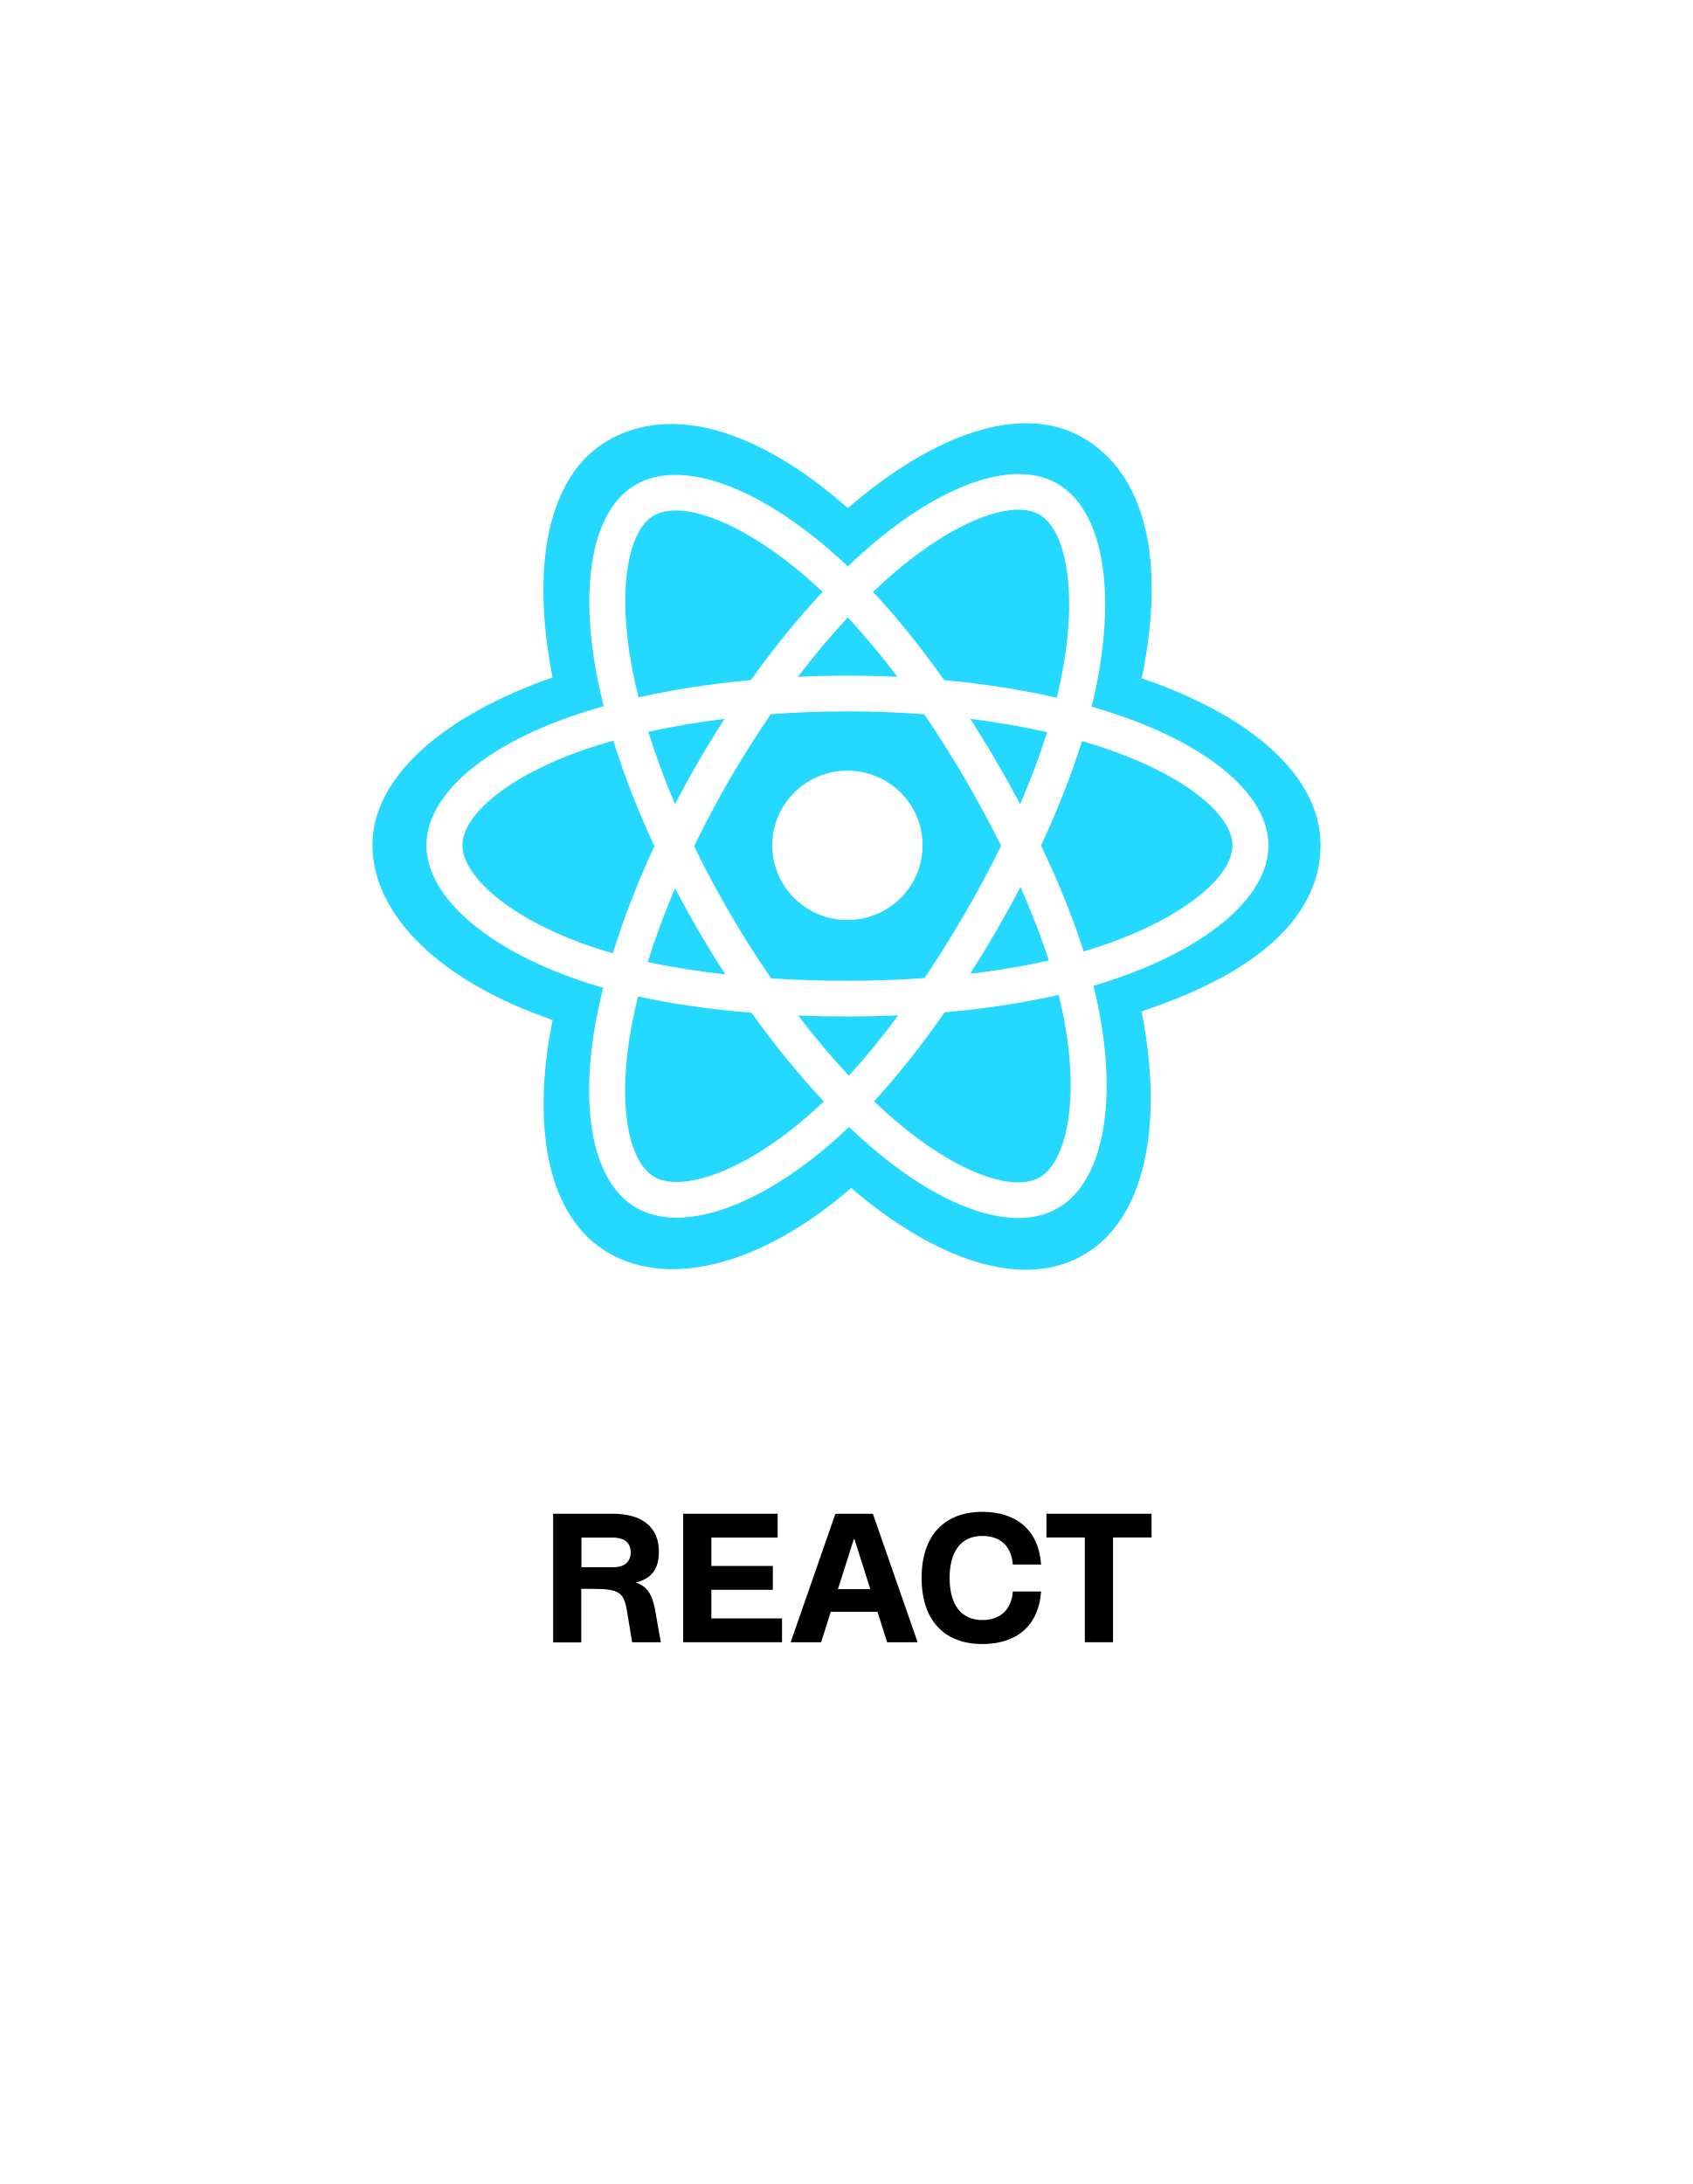
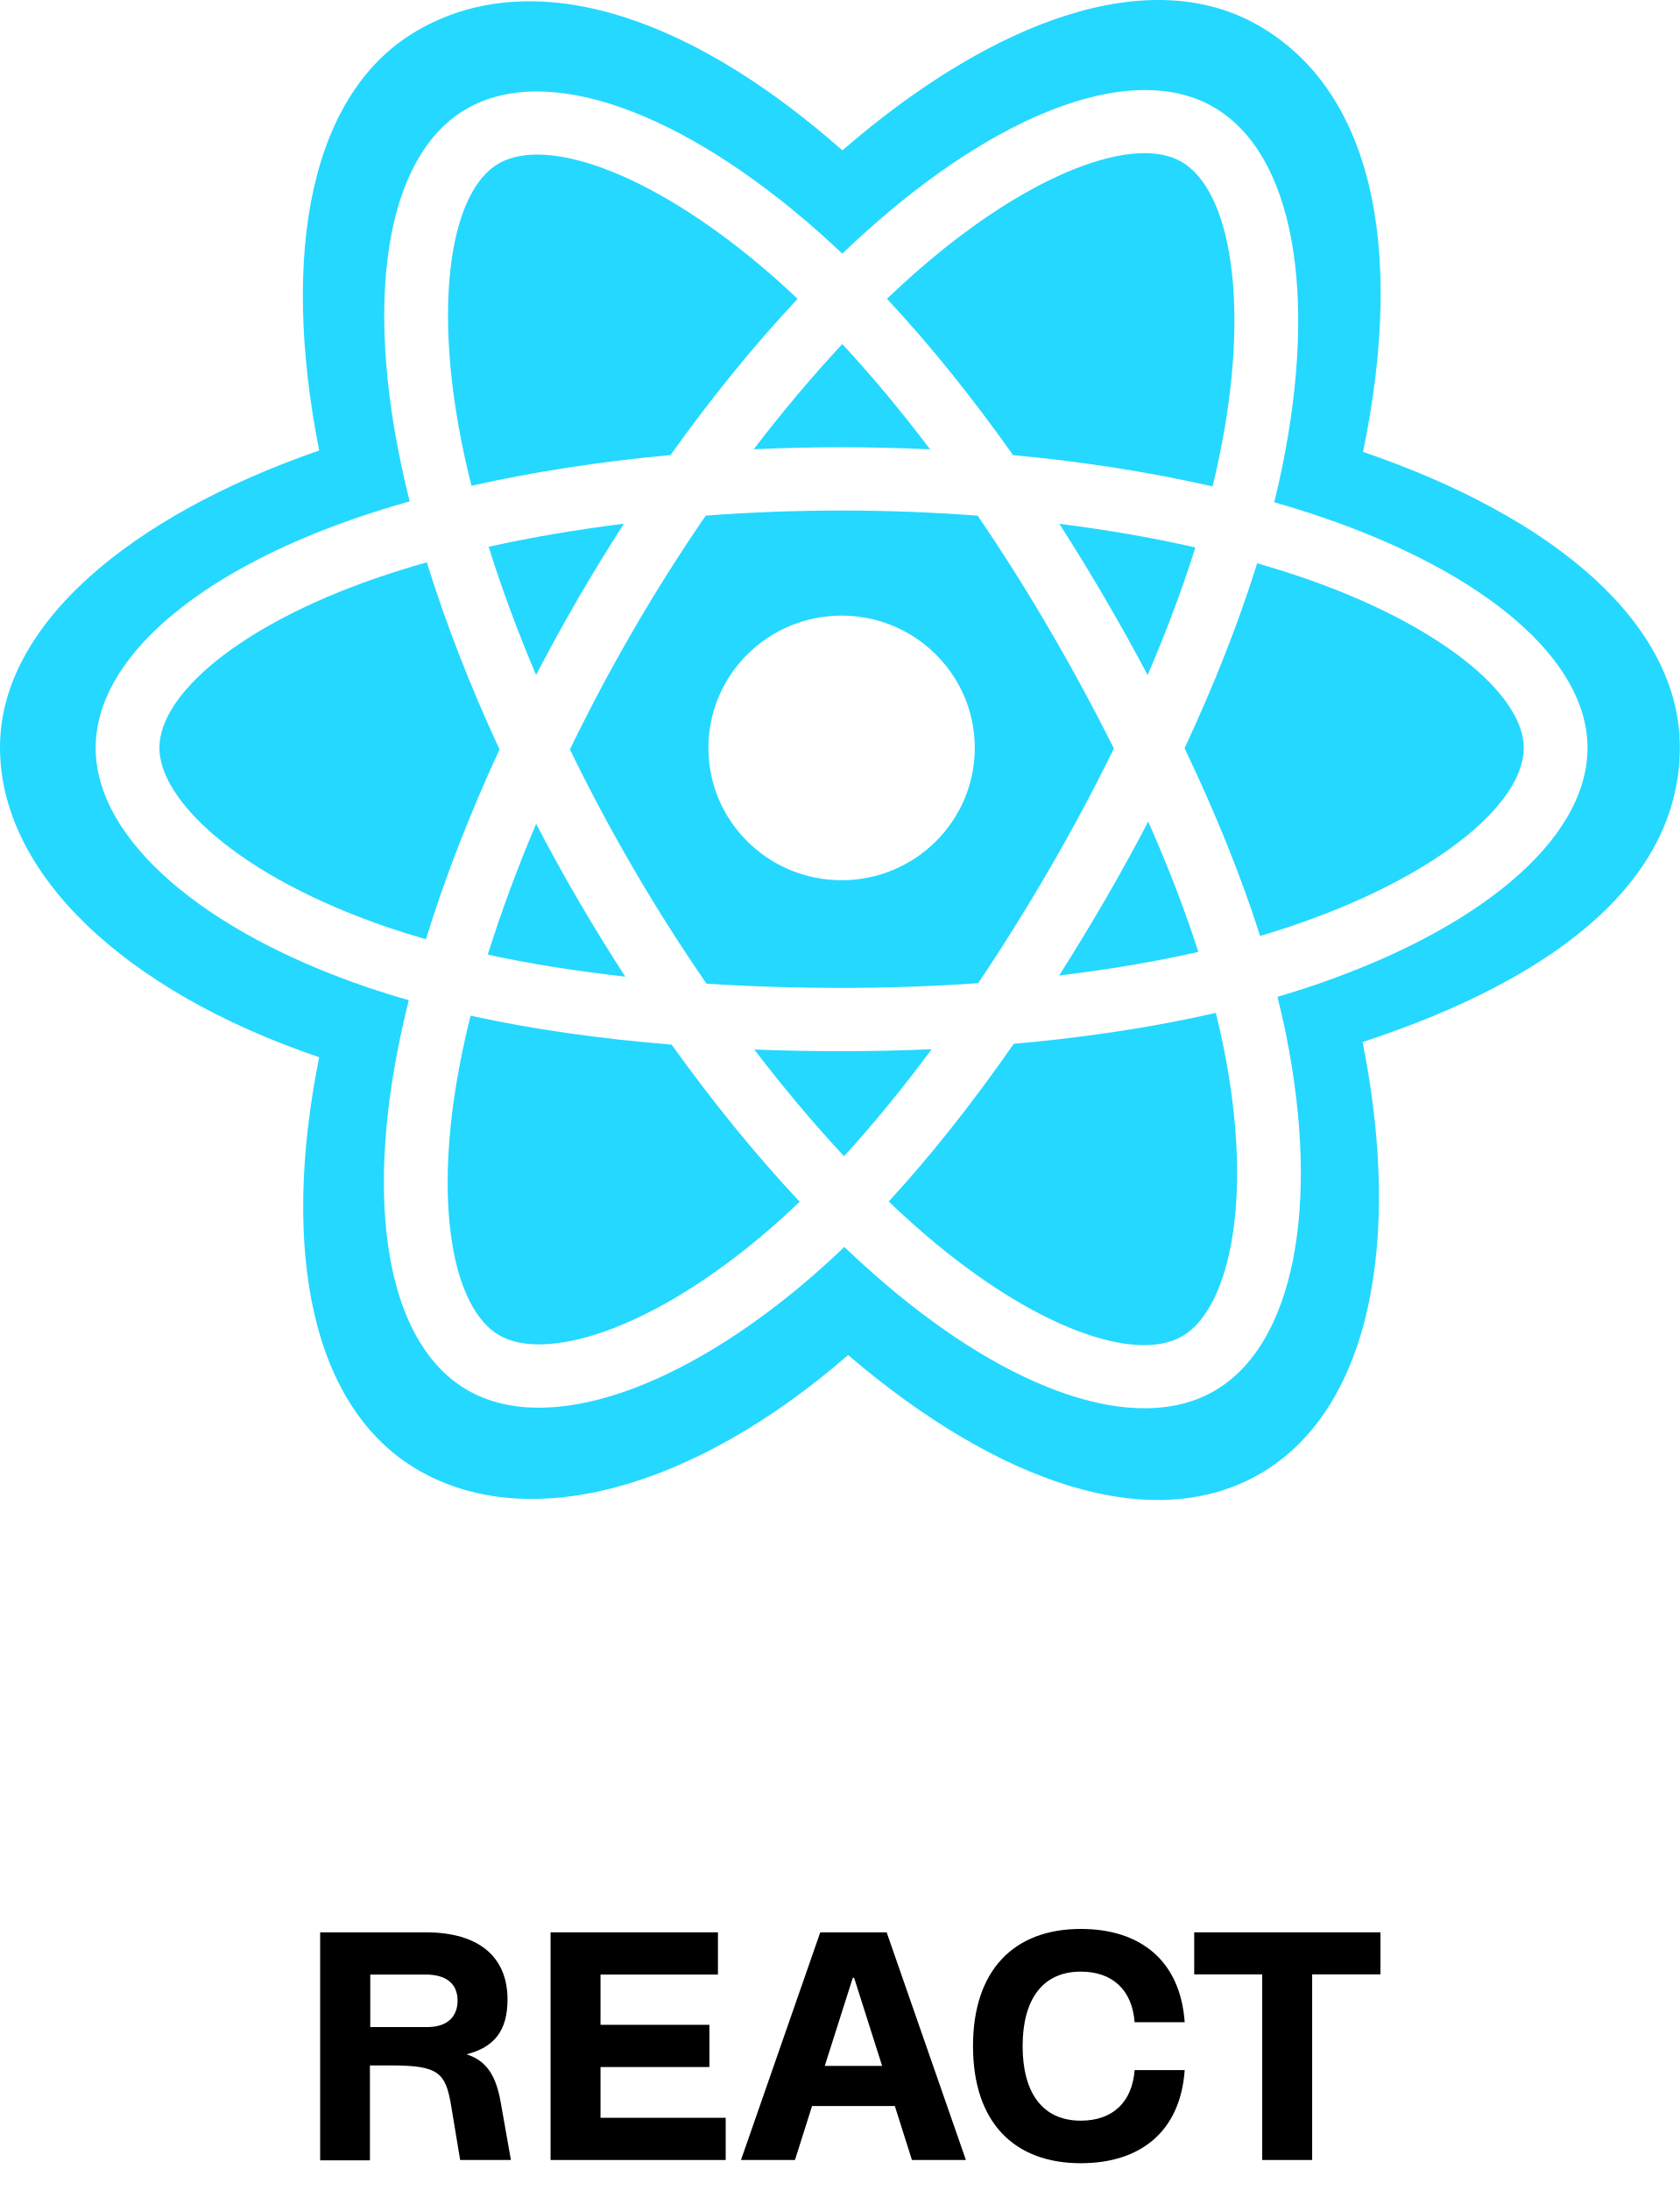
- <svg xmlns="http://www.w3.org/2000/svg" width="100" height="129" viewBox="0 0 100 129" fill="none">
-   <path d="M38.694 95.088C38.544 94.234 38.253 93.697 37.55 93.477C38.468 93.246 38.919 92.698 38.919 91.65C38.919 90.249 37.99 89.411 36.191 89.411H32.673V97.011H34.333V93.847H34.998C36.615 93.847 36.857 94.067 37.045 95.222L37.34 97H39.032L38.694 95.088ZM34.343 90.818H36.185C36.905 90.818 37.254 91.146 37.254 91.688C37.254 92.198 36.938 92.569 36.245 92.569H34.343V90.818Z" fill="black" />
-   <path d="M40.353 97H46.192V95.593H42.019V93.901H45.649V92.494H42.019V90.818H45.934V89.411H40.353V97Z" fill="black" />
-   <path d="M52.401 97H54.2L51.558 89.411H49.345L46.702 97H48.502L49.071 95.201H51.831L52.401 97ZM49.495 93.863L50.43 90.925H50.473L51.407 93.863H49.495Z" fill="black" />
-   <path d="M58.03 97.107C60.017 97.107 61.349 96.055 61.494 94.003H59.824C59.743 95.077 59.088 95.689 58.03 95.689C56.73 95.689 56.091 94.728 56.091 93.203C56.091 91.683 56.73 90.721 58.03 90.721C59.088 90.721 59.743 91.333 59.824 92.408H61.494C61.349 90.356 60.017 89.298 58.03 89.298C55.801 89.298 54.437 90.673 54.437 93.203C54.437 95.738 55.801 97.107 58.03 97.107Z" fill="black" />
-   <path d="M64.078 97H65.743V90.812H68.02V89.411H61.811V90.812H64.078V97Z" fill="black" />
-   <path d="M64.843 55.938C64.571 56.027 64.292 56.114 64.008 56.197C63.378 54.219 62.529 52.114 61.489 49.941C62.481 47.818 63.298 45.741 63.91 43.775C64.418 43.922 64.912 44.076 65.388 44.238C69.99 45.812 72.797 48.138 72.797 49.93C72.797 51.839 69.765 54.318 64.843 55.938Z" fill="#24D8FF" />
-   <path d="M62.8 59.957C63.298 62.454 63.369 64.711 63.039 66.476C62.743 68.061 62.148 69.118 61.411 69.542C59.844 70.443 56.492 69.272 52.877 66.183C52.463 65.829 52.045 65.45 51.627 65.05C53.028 63.528 54.429 61.759 55.795 59.794C58.2 59.582 60.471 59.235 62.531 58.763C62.632 59.169 62.723 59.568 62.8 59.957Z" fill="#24D8FF" />
-   <path d="M42.144 69.386C40.613 69.923 39.393 69.938 38.656 69.516C37.087 68.618 36.435 65.149 37.325 60.497C37.431 59.947 37.552 59.4 37.688 58.857C39.725 59.304 41.98 59.626 44.39 59.821C45.766 61.743 47.207 63.511 48.659 65.058C48.35 65.355 48.034 65.644 47.711 65.925C45.782 67.6 43.848 68.788 42.144 69.386Z" fill="#24D8FF" />
-   <path d="M34.97 55.926C32.545 55.103 30.543 54.033 29.17 52.866C27.936 51.817 27.314 50.775 27.314 49.93C27.314 48.132 30.013 45.838 34.516 44.279C35.082 44.084 35.652 43.906 36.228 43.744C36.851 45.754 37.667 47.856 38.652 49.981C37.654 52.139 36.826 54.274 36.198 56.308C35.786 56.191 35.376 56.063 34.97 55.926Z" fill="#24D8FF" />
-   <path d="M37.375 39.671C36.44 34.927 37.061 31.349 38.623 30.451C40.287 29.494 43.966 30.858 47.844 34.277C48.092 34.496 48.34 34.725 48.59 34.961C47.145 36.502 45.717 38.256 44.353 40.168C42.014 40.383 39.775 40.729 37.717 41.192C37.59 40.688 37.476 40.181 37.375 39.671Z" fill="#24D8FF" />
-   <path d="M58.828 44.931C58.341 44.097 57.837 43.274 57.315 42.461C58.902 42.66 60.422 42.925 61.85 43.248C61.421 44.612 60.887 46.039 60.258 47.501C59.799 46.635 59.322 45.778 58.828 44.931Z" fill="#24D8FF" />
-   <path d="M50.079 36.469C51.059 37.523 52.041 38.701 53.006 39.978C51.048 39.886 49.086 39.885 47.128 39.976C48.094 38.711 49.084 37.536 50.079 36.469Z" fill="#24D8FF" />
-   <path d="M41.275 44.946C40.787 45.786 40.319 46.638 39.871 47.5C39.252 46.042 38.723 44.61 38.291 43.226C39.71 42.911 41.223 42.653 42.799 42.457C42.272 43.275 41.763 44.104 41.275 44.946Z" fill="#24D8FF" />
-   <path d="M42.845 57.554C41.216 57.373 39.68 57.129 38.261 56.822C38.7 55.414 39.242 53.95 39.873 52.462C40.323 53.324 40.793 54.176 41.283 55.017C41.783 55.875 42.304 56.721 42.845 57.554Z" fill="#24D8FF" />
-   <path d="M50.138 63.54C49.131 62.461 48.127 61.268 47.146 59.984C48.098 60.021 49.069 60.04 50.056 60.04C51.069 60.04 52.071 60.017 53.058 59.974C52.089 61.281 51.111 62.476 50.138 63.54Z" fill="#24D8FF" />
-   <path d="M60.278 52.386C60.943 53.891 61.504 55.346 61.949 56.73C60.507 57.057 58.95 57.32 57.309 57.516C57.835 56.688 58.344 55.85 58.836 55.003C59.336 54.141 59.817 53.269 60.278 52.386Z" fill="#24D8FF" />
-   <path fill-rule="evenodd" clip-rule="evenodd" d="M56.996 53.949C56.242 55.248 55.447 56.523 54.61 57.772C53.134 57.876 51.609 57.93 50.056 57.93C48.508 57.93 47.002 57.882 45.553 57.789C44.694 56.544 43.883 55.267 43.122 53.96C42.364 52.661 41.657 51.334 41 49.981C41.655 48.628 42.361 47.3 43.116 45.999C43.871 44.699 44.675 43.427 45.527 42.187C47.006 42.076 48.523 42.018 50.056 42.018C51.596 42.018 53.114 42.077 54.593 42.189C55.436 43.427 56.235 44.694 56.989 45.988C57.747 47.286 58.462 48.607 59.133 49.951C58.468 51.308 57.755 52.642 56.996 53.949ZM54.496 49.93C54.496 47.495 52.508 45.52 50.056 45.52C47.603 45.52 45.615 47.495 45.615 49.93C45.615 52.366 47.603 54.341 50.056 54.341C52.508 54.341 54.496 52.366 54.496 49.93Z" fill="#24D8FF" />
-   <path d="M61.379 30.388C63.044 31.342 63.691 35.188 62.645 40.232C62.577 40.561 62.502 40.888 62.422 41.214C60.358 40.741 58.118 40.389 55.772 40.171C54.405 38.238 52.989 36.481 51.568 34.96C51.941 34.604 52.322 34.256 52.712 33.919C56.383 30.745 59.815 29.492 61.379 30.388Z" fill="#24D8FF" />
-   <path fill-rule="evenodd" clip-rule="evenodd" d="M32.64 60.241C26.13 58.031 22 54.11 22 49.91C22 45.824 26.349 42.195 32.64 40.017C31.336 33.397 32.356 28.062 35.931 26.007C39.639 23.875 44.751 25.311 50.082 30.011C55.206 25.582 60.369 23.796 63.947 25.846C67.659 27.971 68.878 33.083 67.44 40.063C73.863 42.259 78 45.808 78 49.91C78 54.165 74.207 57.508 67.425 59.735C68.761 66.438 67.648 72.032 63.988 74.136C60.427 76.183 55.324 74.485 50.274 70.169C45.093 74.667 39.635 76.119 35.972 74.021C32.407 71.98 31.34 66.74 32.64 60.241ZM64.479 41.742C65.017 41.896 65.55 42.063 66.08 42.243C71.451 44.08 74.922 46.956 74.922 49.93C74.922 53.032 71.213 56.065 65.511 57.941C65.21 58.04 64.901 58.135 64.586 58.227C64.699 58.676 64.799 59.116 64.885 59.547C66.01 65.194 65.144 69.834 62.476 71.368C59.893 72.852 55.718 71.394 51.492 67.782C51.032 67.388 50.584 66.982 50.147 66.564C49.801 66.897 49.455 67.214 49.11 67.514C44.746 71.302 40.265 72.873 37.595 71.344C35.01 69.863 34.197 65.544 35.237 60.103C35.351 59.512 35.481 58.924 35.628 58.34C35.176 58.212 34.728 58.073 34.283 57.923C28.799 56.061 25.189 52.991 25.189 49.93C25.189 46.967 28.552 44.109 33.817 42.286C34.406 42.083 35.021 41.891 35.658 41.712C35.521 41.17 35.399 40.624 35.29 40.076C34.199 34.539 34.967 30.115 37.559 28.625C40.262 27.071 44.764 28.739 49.255 32.7C49.534 32.947 49.809 33.199 50.079 33.455C50.482 33.069 50.895 32.693 51.317 32.327C55.602 28.624 59.845 27.074 62.44 28.56C65.146 30.11 65.938 34.816 64.726 40.658C64.65 41.021 64.568 41.382 64.479 41.742Z" fill="#24D8FF" />
+ <svg xmlns="http://www.w3.org/2000/svg" width="56" height="73" viewBox="0 0 56 73" fill="none">
+   <path class="letter" d="M16.694 70.088C16.544 69.234 16.253 68.697 15.55 68.477C16.468 68.246 16.919 67.698 16.919 66.65C16.919 65.249 15.99 64.411 14.191 64.411H10.673V72.011H12.332V68.847H12.998C14.615 68.847 14.857 69.067 15.045 70.222L15.34 72H17.032L16.694 70.088ZM12.343 65.818H14.185C14.905 65.818 15.254 66.146 15.254 66.688C15.254 67.198 14.938 67.569 14.245 67.569H12.343V65.818Z" fill="black" />
+   <path class="letter" d="M18.354 72H24.192V70.593H20.019V68.901H23.649V67.494H20.019V65.818H23.934V64.411H18.354V72Z" fill="black" />
+   <path class="letter" d="M30.401 72H32.2L29.558 64.411H27.345L24.702 72H26.502L27.071 70.201H29.831L30.401 72ZM27.495 68.863L28.43 65.925H28.473L29.407 68.863H27.495Z" fill="black" />
+   <path class="letter" d="M36.03 72.107C38.017 72.107 39.349 71.055 39.494 69.003H37.824C37.743 70.077 37.088 70.689 36.03 70.689C34.73 70.689 34.091 69.728 34.091 68.203C34.091 66.683 34.73 65.721 36.03 65.721C37.088 65.721 37.743 66.333 37.824 67.408H39.494C39.349 65.356 38.017 64.298 36.03 64.298C33.801 64.298 32.437 65.673 32.437 68.203C32.437 70.738 33.801 72.107 36.03 72.107Z" fill="black" />
+   <path class="letter" d="M42.078 72H43.743V65.812H46.02V64.411H39.811V65.812H42.078V72Z" fill="black" />
+   <path d="M42.843 30.938C42.571 31.027 42.292 31.114 42.008 31.197C41.378 29.219 40.529 27.114 39.489 24.941C40.481 22.818 41.298 20.741 41.91 18.775C42.418 18.922 42.912 19.076 43.388 19.238C47.99 20.811 50.797 23.138 50.797 24.93C50.797 26.839 47.765 29.318 42.843 30.938Z" fill="#24D8FF" />
+   <path d="M40.8 34.957C41.298 37.454 41.369 39.711 41.039 41.476C40.743 43.061 40.148 44.118 39.411 44.542C37.844 45.443 34.492 44.272 30.877 41.183C30.463 40.828 30.045 40.45 29.627 40.05C31.028 38.528 32.429 36.759 33.795 34.794C36.2 34.582 38.471 34.235 40.531 33.763C40.632 34.169 40.723 34.568 40.8 34.957Z" fill="#24D8FF" />
+   <path d="M20.144 44.386C18.613 44.923 17.393 44.938 16.656 44.516C15.087 43.618 14.435 40.149 15.325 35.497C15.431 34.947 15.552 34.4 15.688 33.857C17.725 34.304 19.98 34.626 22.39 34.821C23.766 36.743 25.207 38.511 26.659 40.058C26.35 40.355 26.034 40.644 25.711 40.925C23.782 42.6 21.848 43.788 20.144 44.386Z" fill="#24D8FF" />
+   <path d="M12.97 30.926C10.545 30.103 8.543 29.033 7.17 27.866C5.936 26.817 5.314 25.775 5.314 24.93C5.314 23.132 8.013 20.838 12.516 19.279C13.082 19.084 13.652 18.906 14.228 18.744C14.851 20.754 15.667 22.856 16.652 24.982C15.654 27.139 14.826 29.274 14.198 31.308C13.786 31.191 13.376 31.063 12.97 30.926Z" fill="#24D8FF" />
+   <path d="M15.375 14.671C14.44 9.927 15.061 6.349 16.623 5.451C18.287 4.494 21.966 5.858 25.844 9.277C26.091 9.496 26.34 9.725 26.59 9.961C25.145 11.502 23.717 13.256 22.353 15.168C20.014 15.383 17.775 15.729 15.717 16.192C15.59 15.688 15.476 15.181 15.375 14.671Z" fill="#24D8FF" />
+   <path d="M36.828 19.931C36.341 19.097 35.837 18.274 35.315 17.461C36.902 17.66 38.422 17.925 39.85 18.248C39.421 19.612 38.887 21.039 38.258 22.501C37.799 21.635 37.322 20.778 36.828 19.931Z" fill="#24D8FF" />
+   <path d="M28.079 11.469C29.059 12.523 30.041 13.701 31.006 14.978C29.048 14.886 27.086 14.885 25.128 14.976C26.094 13.711 27.084 12.536 28.079 11.469Z" fill="#24D8FF" />
+   <path d="M19.275 19.945C18.787 20.786 18.319 21.637 17.871 22.5C17.252 21.042 16.723 19.61 16.291 18.226C17.71 17.911 19.223 17.653 20.799 17.457C20.272 18.275 19.763 19.104 19.275 19.945Z" fill="#24D8FF" />
+   <path d="M20.845 32.554C19.216 32.373 17.68 32.129 16.261 31.822C16.701 30.414 17.241 28.95 17.873 27.462C18.323 28.324 18.793 29.177 19.283 30.017C19.784 30.875 20.304 31.721 20.845 32.554Z" fill="#24D8FF" />
+   <path d="M28.138 38.54C27.131 37.461 26.127 36.268 25.146 34.984C26.098 35.021 27.069 35.04 28.055 35.04C29.069 35.04 30.071 35.017 31.058 34.974C30.089 36.281 29.111 37.476 28.138 38.54Z" fill="#24D8FF" />
+   <path d="M38.278 27.386C38.943 28.89 39.504 30.346 39.949 31.73C38.507 32.057 36.95 32.32 35.309 32.516C35.835 31.688 36.344 30.85 36.836 30.003C37.336 29.141 37.817 28.269 38.278 27.386Z" fill="#24D8FF" />
+   <path fill-rule="evenodd" clip-rule="evenodd" d="M34.996 28.949C34.242 30.248 33.447 31.523 32.61 32.772C31.134 32.876 29.609 32.93 28.055 32.93C26.508 32.93 25.003 32.882 23.553 32.789C22.694 31.544 21.883 30.267 21.122 28.96C20.364 27.661 19.657 26.334 19 24.981C19.655 23.628 20.361 22.3 21.116 20.999C21.871 19.699 22.675 18.427 23.527 17.187C25.006 17.076 26.523 17.018 28.056 17.018C29.596 17.018 31.114 17.077 32.593 17.189C33.436 18.427 34.235 19.694 34.989 20.988C35.747 22.286 36.462 23.607 37.133 24.951C36.468 26.308 35.755 27.642 34.996 28.949ZM32.496 24.93C32.496 22.495 30.508 20.52 28.055 20.52C25.603 20.52 23.615 22.495 23.615 24.93C23.615 27.366 25.603 29.341 28.055 29.341C30.508 29.341 32.496 27.366 32.496 24.93Z" fill="#24D8FF" />
+   <path d="M39.379 5.388C41.044 6.342 41.691 10.188 40.645 15.232C40.577 15.561 40.502 15.888 40.422 16.214C38.358 15.741 36.118 15.389 33.772 15.171C32.405 13.238 30.989 11.481 29.568 9.96C29.941 9.604 30.322 9.256 30.712 8.919C34.383 5.745 37.815 4.492 39.379 5.388Z" fill="#24D8FF" />
+   <path fill-rule="evenodd" clip-rule="evenodd" d="M10.64 35.241C4.13 33.031 0 29.11 0 24.91C0 20.824 4.349 17.195 10.64 15.017C9.336 8.397 10.356 3.062 13.931 1.007C17.64 -1.125 22.751 0.311 28.082 5.011C33.206 0.582 38.369 -1.204 41.947 0.846C45.66 2.971 46.878 8.083 45.44 15.063C51.863 17.259 56 20.808 56 24.91C56 29.165 52.207 32.508 45.425 34.735C46.761 41.438 45.648 47.032 41.988 49.136C38.427 51.183 33.324 49.485 28.274 45.169C23.093 49.667 17.635 51.119 13.972 49.021C10.407 46.98 9.34 41.74 10.64 35.241ZM42.479 16.742C43.017 16.896 43.55 17.063 44.08 17.243C49.451 19.079 52.922 21.956 52.922 24.93C52.922 28.032 49.213 31.065 43.511 32.941C43.21 33.04 42.901 33.135 42.586 33.227C42.699 33.676 42.799 34.116 42.885 34.547C44.01 40.194 43.144 44.834 40.476 46.368C37.893 47.852 33.718 46.394 29.492 42.782C29.032 42.388 28.584 41.982 28.147 41.564C27.801 41.897 27.454 42.214 27.11 42.514C22.746 46.302 18.265 47.873 15.595 46.344C13.009 44.863 12.197 40.544 13.237 35.103C13.351 34.512 13.481 33.924 13.628 33.34C13.176 33.212 12.728 33.073 12.283 32.923C6.799 31.061 3.189 27.991 3.189 24.93C3.189 21.967 6.552 19.11 11.817 17.287C12.406 17.083 13.021 16.891 13.658 16.712C13.521 16.17 13.399 15.624 13.29 15.076C12.199 9.539 12.967 5.115 15.559 3.625C18.262 2.071 22.764 3.739 27.255 7.7C27.534 7.947 27.809 8.198 28.079 8.455C28.482 8.069 28.895 7.693 29.317 7.327C33.602 3.624 37.845 2.074 40.44 3.56C43.146 5.109 43.938 9.816 42.726 15.658C42.65 16.021 42.568 16.382 42.479 16.742Z" fill="#24D8FF" />
</svg>
